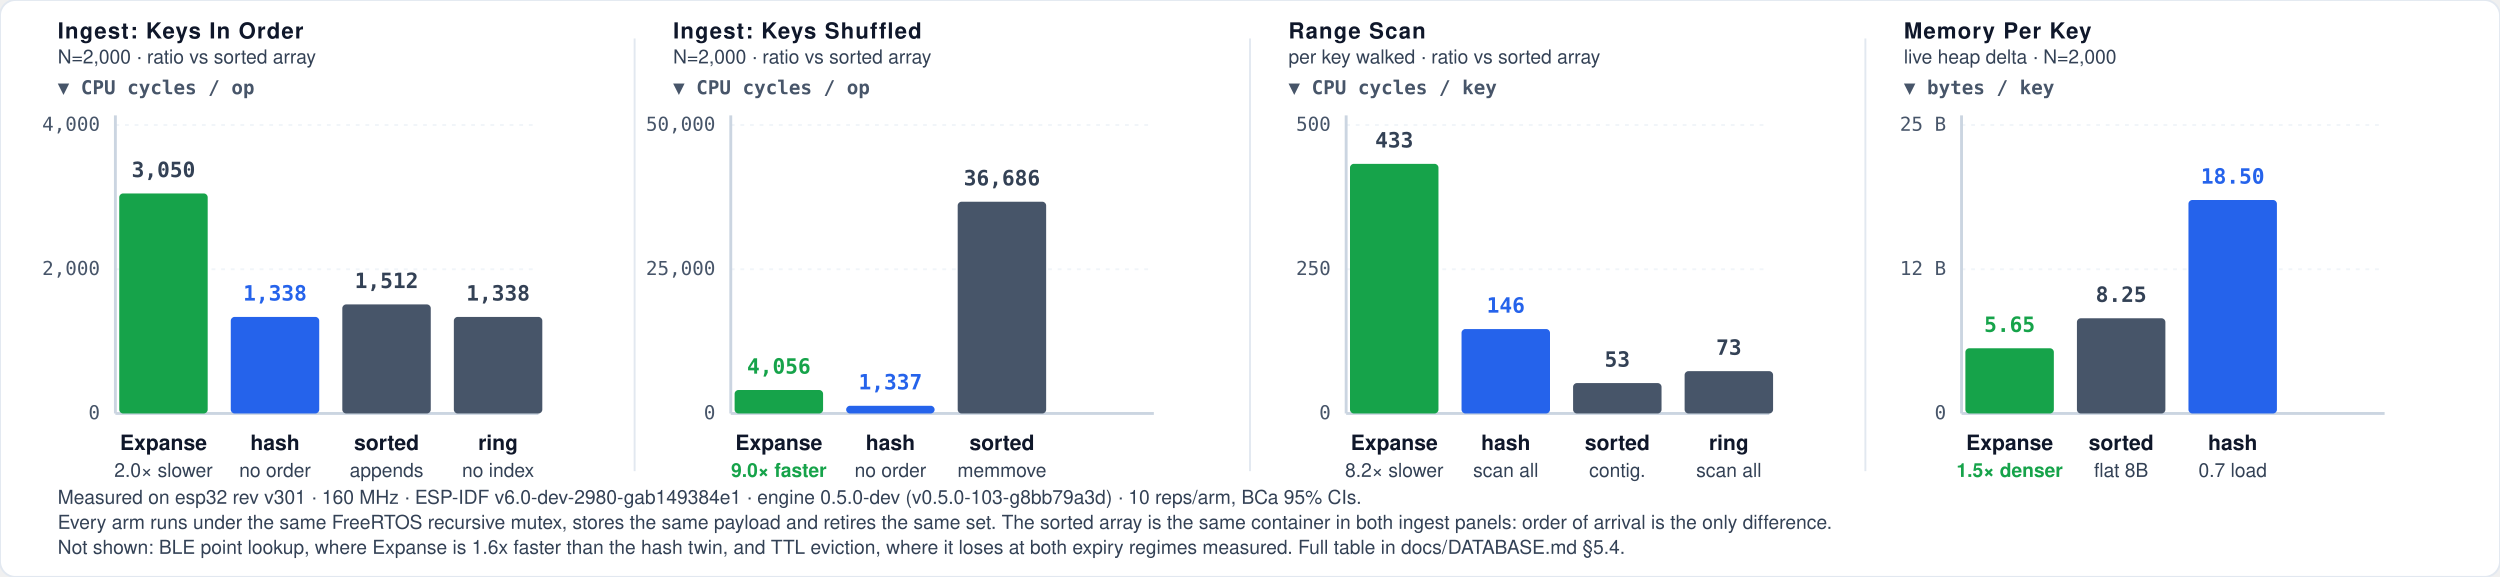
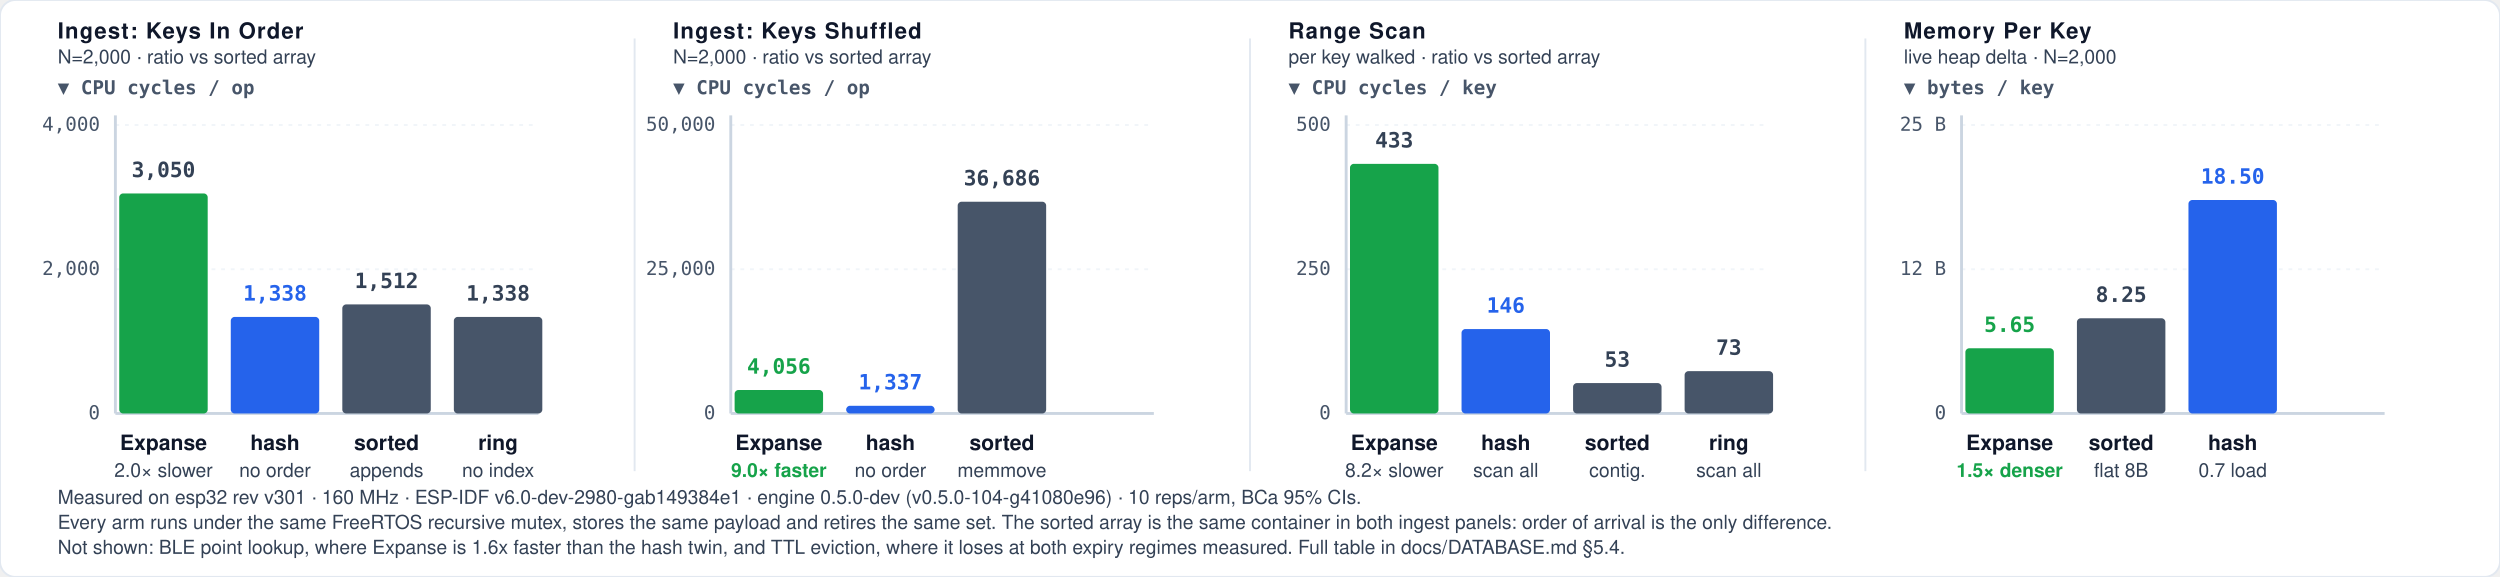
<svg xmlns="http://www.w3.org/2000/svg" viewBox="0 0 1300 300" width="100%" height="100%">
  <defs>
    <style>
      .bg { fill: #ffffff; }
      .border { stroke: #e2e8f0; stroke-width: 1px; fill: none; }
      .grid { stroke: #f1f5f9; stroke-width: 1px; stroke-dasharray: 2,3; }
      .axis { stroke: #cbd5e1; stroke-width: 1.5px; }
      .divider { stroke: #e2e8f0; stroke-width: 1px; }

      .t-chart-title { font-family: -apple-system, BlinkMacSystemFont, "Segoe UI", Helvetica, Arial, sans-serif; font-size: 11.5px; font-weight: 700; letter-spacing: 0.6px; fill: #0f172a; text-transform: uppercase; }
      .t-chart-sub { font-family: -apple-system, BlinkMacSystemFont, "Segoe UI", Helvetica, Arial, sans-serif; font-size: 10px; font-weight: 500; fill: #334155; }
      .t-unit-header { font-family: ui-monospace, SFMono-Regular, Menlo, monospace; font-size: 10px; font-weight: 600; fill: #475569; }
      .t-axis-label { font-family: ui-monospace, SFMono-Regular, Menlo, monospace; font-size: 10px; font-weight: 500; fill: #475569; }
      .t-win { fill: #16a34a; font-weight: 600; }
      .t-bar-label { font-family: -apple-system, BlinkMacSystemFont, "Segoe UI", Helvetica, Arial, sans-serif; font-size: 11px; font-weight: 700; fill: #0f172a; }

      .t-val-accent { font-family: ui-monospace, SFMono-Regular, Menlo, monospace; font-size: 11px; font-weight: 700; fill: #16a34a; text-anchor: middle; }
      .t-val-muted { font-family: ui-monospace, SFMono-Regular, Menlo, monospace; font-size: 11px; font-weight: 600; fill: #334155; text-anchor: middle; }
      .t-val-blue { font-family: ui-monospace, SFMono-Regular, Menlo, monospace; font-size: 11px; font-weight: 600; fill: #2563eb; text-anchor: middle; }

      .b-expanse { fill: #16a34a; }
      .b-hashmap { fill: #2563eb; }
      .b-stdmap { fill: #475569; }

      @media (prefers-color-scheme: dark) {
        :root:not([data-theme="light"]) .bg { fill: #0b1220; }
        :root:not([data-theme="light"]) .border { stroke: #1e293b; }
        :root:not([data-theme="light"]) .grid { stroke: #16233b; }
        :root:not([data-theme="light"]) .axis { stroke: #334155; }
        :root:not([data-theme="light"]) .divider { stroke: #1e293b; }
        :root:not([data-theme="light"]) .t-chart-title { fill: #e2e8f0; }
        :root:not([data-theme="light"]) .t-chart-sub { fill: #94a3b8; }
        :root:not([data-theme="light"]) .t-unit-header, :root:not([data-theme="light"]) .t-axis-label { fill: #64748b; }
        :root:not([data-theme="light"]) .t-bar-label { fill: #e2e8f0; }
        :root:not([data-theme="light"]) .t-val-muted { fill: #94a3b8; }
        :root:not([data-theme="light"]) .t-win { fill: #4ade80; }
        :root:not([data-theme="light"]) .t-val-accent { fill: #4ade80; }
        :root:not([data-theme="light"]) .t-val-blue { fill: #60a5fa; }
        :root:not([data-theme="light"]) .b-expanse { fill: #22c55e; }
        :root:not([data-theme="light"]) .b-hashmap { fill: #3b82f6; }
        :root:not([data-theme="light"]) .b-stdmap { fill: #475569; }
      }
      [data-theme="dark"] .bg, :root[data-theme="dark"] .bg { fill: #0b1220; }
      [data-theme="dark"] .border, :root[data-theme="dark"] .border { stroke: #1e293b; }
      [data-theme="dark"] .grid, :root[data-theme="dark"] .grid { stroke: #16233b; }
      [data-theme="dark"] .axis, :root[data-theme="dark"] .axis { stroke: #334155; }
      [data-theme="dark"] .divider, :root[data-theme="dark"] .divider { stroke: #1e293b; }
      [data-theme="dark"] .t-chart-title, :root[data-theme="dark"] .t-chart-title { fill: #e2e8f0; }
      [data-theme="dark"] .t-chart-sub, :root[data-theme="dark"] .t-chart-sub { fill: #94a3b8; }
      [data-theme="dark"] .t-unit-header, :root[data-theme="dark"] .t-unit-header { fill: #64748b; }
      [data-theme="dark"] .t-axis-label, :root[data-theme="dark"] .t-axis-label { fill: #64748b; }
      [data-theme="dark"] .t-bar-label, :root[data-theme="dark"] .t-bar-label { fill: #e2e8f0; }
      [data-theme="dark"] .t-val-muted, :root[data-theme="dark"] .t-val-muted { fill: #94a3b8; }
      [data-theme="dark"] .t-win, :root[data-theme="dark"] .t-win { fill: #4ade80; }
      [data-theme="dark"] .t-val-accent, :root[data-theme="dark"] .t-val-accent { fill: #4ade80; }
      [data-theme="dark"] .t-val-blue, :root[data-theme="dark"] .t-val-blue { fill: #60a5fa; }
      [data-theme="dark"] .b-expanse, :root[data-theme="dark"] .b-expanse { fill: #22c55e; }
      [data-theme="dark"] .b-hashmap, :root[data-theme="dark"] .b-hashmap { fill: #3b82f6; }
      [data-theme="dark"] .b-stdmap, :root[data-theme="dark"] .b-stdmap { fill: #475569; }
    </style>
  </defs>
  <rect width="100%" height="100%" class="bg" rx="8" />
  <rect width="100%" height="100%" class="border" rx="8" />
  <g transform="translate(30, 20)">
    <text x="0" y="0" class="t-chart-title">Ingest: Keys In Order</text>
    <text x="0" y="13" class="t-chart-sub">N=2,000 · ratio vs sorted array</text>
    <text x="0" y="29" class="t-unit-header">▼ CPU cycles / op</text>
    <line x1="30" y1="45" x2="250" y2="45" class="grid" />
    <text x="22" y="48" class="t-axis-label" text-anchor="end">4,000</text>
    <line x1="30" y1="120" x2="250" y2="120" class="grid" />
    <text x="22" y="123" class="t-axis-label" text-anchor="end">2,000</text>
    <line x1="30" y1="195" x2="250" y2="195" class="axis" />
    <text x="22" y="198" class="t-axis-label" text-anchor="end">0</text>
    <line x1="30" y1="40" x2="30" y2="195" class="axis" />
    <rect x="32" y="80.6" width="46" height="114.4" class="b-expanse" rx="2" />
    <text x="55" y="72.1" class="t-val-muted">3,050</text>
    <text x="55" y="214" class="t-bar-label" text-anchor="middle">Expanse</text>
    <text x="55" y="228" class="t-chart-sub" text-anchor="middle">2.0× slower</text>
    <rect x="90" y="144.8" width="46" height="50.2" class="b-hashmap" rx="2" />
    <text x="113" y="136.3" class="t-val-blue">1,338</text>
    <text x="113" y="214" class="t-bar-label" text-anchor="middle">hash</text>
    <text x="113" y="228" class="t-chart-sub" text-anchor="middle">no order</text>
    <rect x="148" y="138.3" width="46" height="56.7" class="b-stdmap" rx="2" />
    <text x="171" y="129.8" class="t-val-muted">1,512</text>
    <text x="171" y="214" class="t-bar-label" text-anchor="middle">sorted</text>
    <text x="171" y="228" class="t-chart-sub" text-anchor="middle">appends</text>
    <rect x="206" y="144.8" width="46" height="50.2" class="b-stdmap" rx="2" />
    <text x="229" y="136.3" class="t-val-muted">1,338</text>
    <text x="229" y="214" class="t-bar-label" text-anchor="middle">ring</text>
    <text x="229" y="228" class="t-chart-sub" text-anchor="middle">no index</text>
  </g>
  <line x1="330" y1="20" x2="330" y2="245" class="divider" />
  <g transform="translate(350, 20)">
    <text x="0" y="0" class="t-chart-title">Ingest: Keys Shuffled</text>
    <text x="0" y="13" class="t-chart-sub">N=2,000 · ratio vs sorted array</text>
    <text x="0" y="29" class="t-unit-header">▼ CPU cycles / op</text>
    <line x1="30" y1="45" x2="250" y2="45" class="grid" />
    <text x="22" y="48" class="t-axis-label" text-anchor="end">50,000</text>
    <line x1="30" y1="120" x2="250" y2="120" class="grid" />
    <text x="22" y="123" class="t-axis-label" text-anchor="end">25,000</text>
    <line x1="30" y1="195" x2="250" y2="195" class="axis" />
    <text x="22" y="198" class="t-axis-label" text-anchor="end">0</text>
    <line x1="30" y1="40" x2="30" y2="195" class="axis" />
    <rect x="32" y="182.8" width="46" height="12.2" class="b-expanse" rx="2" />
    <text x="55" y="174.3" class="t-val-accent">4,056</text>
    <text x="55" y="214" class="t-bar-label" text-anchor="middle">Expanse</text>
    <text x="55" y="228" class="t-chart-sub t-win" text-anchor="middle">9.0× faster</text>
    <rect x="90" y="191.0" width="46" height="4.0" class="b-hashmap" rx="2" />
    <text x="113" y="182.5" class="t-val-blue">1,337</text>
    <text x="113" y="214" class="t-bar-label" text-anchor="middle">hash</text>
    <text x="113" y="228" class="t-chart-sub" text-anchor="middle">no order</text>
    <rect x="148" y="84.9" width="46" height="110.1" class="b-stdmap" rx="2" />
    <text x="171" y="76.4" class="t-val-muted">36,686</text>
    <text x="171" y="214" class="t-bar-label" text-anchor="middle">sorted</text>
    <text x="171" y="228" class="t-chart-sub" text-anchor="middle">memmove</text>
  </g>
  <line x1="650" y1="20" x2="650" y2="245" class="divider" />
  <g transform="translate(670, 20)">
    <text x="0" y="0" class="t-chart-title">Range Scan</text>
    <text x="0" y="13" class="t-chart-sub">per key walked · ratio vs sorted array</text>
    <text x="0" y="29" class="t-unit-header">▼ CPU cycles / key</text>
    <line x1="30" y1="45" x2="250" y2="45" class="grid" />
    <text x="22" y="48" class="t-axis-label" text-anchor="end">500</text>
    <line x1="30" y1="120" x2="250" y2="120" class="grid" />
    <text x="22" y="123" class="t-axis-label" text-anchor="end">250</text>
    <line x1="30" y1="195" x2="250" y2="195" class="axis" />
    <text x="22" y="198" class="t-axis-label" text-anchor="end">0</text>
    <line x1="30" y1="40" x2="30" y2="195" class="axis" />
    <rect x="32" y="65.2" width="46" height="129.8" class="b-expanse" rx="2" />
    <text x="55" y="56.7" class="t-val-muted">433</text>
    <text x="55" y="214" class="t-bar-label" text-anchor="middle">Expanse</text>
    <text x="55" y="228" class="t-chart-sub" text-anchor="middle">8.2× slower</text>
    <rect x="90" y="151.1" width="46" height="43.9" class="b-hashmap" rx="2" />
    <text x="113" y="142.6" class="t-val-blue">146</text>
    <text x="113" y="214" class="t-bar-label" text-anchor="middle">hash</text>
    <text x="113" y="228" class="t-chart-sub" text-anchor="middle">scan all</text>
    <rect x="148" y="179.2" width="46" height="15.8" class="b-stdmap" rx="2" />
    <text x="171" y="170.7" class="t-val-muted">53</text>
    <text x="171" y="214" class="t-bar-label" text-anchor="middle">sorted</text>
    <text x="171" y="228" class="t-chart-sub" text-anchor="middle">contig.</text>
    <rect x="206" y="173.0" width="46" height="22.0" class="b-stdmap" rx="2" />
    <text x="229" y="164.5" class="t-val-muted">73</text>
    <text x="229" y="214" class="t-bar-label" text-anchor="middle">ring</text>
    <text x="229" y="228" class="t-chart-sub" text-anchor="middle">scan all</text>
  </g>
  <line x1="970" y1="20" x2="970" y2="245" class="divider" />
  <g transform="translate(990, 20)">
    <text x="0" y="0" class="t-chart-title">Memory Per Key</text>
    <text x="0" y="13" class="t-chart-sub">live heap delta · N=2,000</text>
    <text x="0" y="29" class="t-unit-header">▼ bytes / key</text>
    <line x1="30" y1="45" x2="250" y2="45" class="grid" />
    <text x="22" y="48" class="t-axis-label" text-anchor="end">25 B</text>
    <line x1="30" y1="120" x2="250" y2="120" class="grid" />
    <text x="22" y="123" class="t-axis-label" text-anchor="end">12 B</text>
    <line x1="30" y1="195" x2="250" y2="195" class="axis" />
    <text x="22" y="198" class="t-axis-label" text-anchor="end">0</text>
    <line x1="30" y1="40" x2="30" y2="195" class="axis" />
    <rect x="32" y="161.1" width="46" height="33.9" class="b-expanse" rx="2" />
    <text x="55" y="152.6" class="t-val-accent">5.65</text>
    <text x="55" y="214" class="t-bar-label" text-anchor="middle">Expanse</text>
    <text x="55" y="228" class="t-chart-sub t-win" text-anchor="middle">1.5× denser</text>
    <rect x="90" y="145.5" width="46" height="49.5" class="b-stdmap" rx="2" />
    <text x="113" y="137.0" class="t-val-muted">8.25</text>
    <text x="113" y="214" class="t-bar-label" text-anchor="middle">sorted</text>
    <text x="113" y="228" class="t-chart-sub" text-anchor="middle">flat 8B</text>
    <rect x="148" y="84.0" width="46" height="111.0" class="b-hashmap" rx="2" />
    <text x="171" y="75.5" class="t-val-blue">18.50</text>
    <text x="171" y="214" class="t-bar-label" text-anchor="middle">hash</text>
    <text x="171" y="228" class="t-chart-sub" text-anchor="middle">0.7 load</text>
  </g>
-   <text x="30" y="262" class="t-chart-sub">Measured on esp32 rev v301 · 160 MHz · ESP-IDF v6.0-dev-2980-gab149384e1 · engine 0.5.0-dev (v0.5.0-103-g8bb79a3d) · 10 reps/arm, BCa 95% CIs.</text>
+   <text x="30" y="262" class="t-chart-sub">Measured on esp32 rev v301 · 160 MHz · ESP-IDF v6.0-dev-2980-gab149384e1 · engine 0.5.0-dev (v0.5.0-104-g41080e96) · 10 reps/arm, BCa 95% CIs.</text>
  <text x="30" y="275" class="t-chart-sub">Every arm runs under the same FreeRTOS recursive mutex, stores the same payload and retires the same set. The sorted array is the same container in both ingest panels: order of arrival is the only difference.</text>
  <text x="30" y="288" class="t-chart-sub">Not shown: BLE point lookup, where Expanse is 1.6x faster than the hash twin, and TTL eviction, where it loses at both expiry regimes measured. Full table in docs/DATABASE.md §5.4.</text>
</svg>
